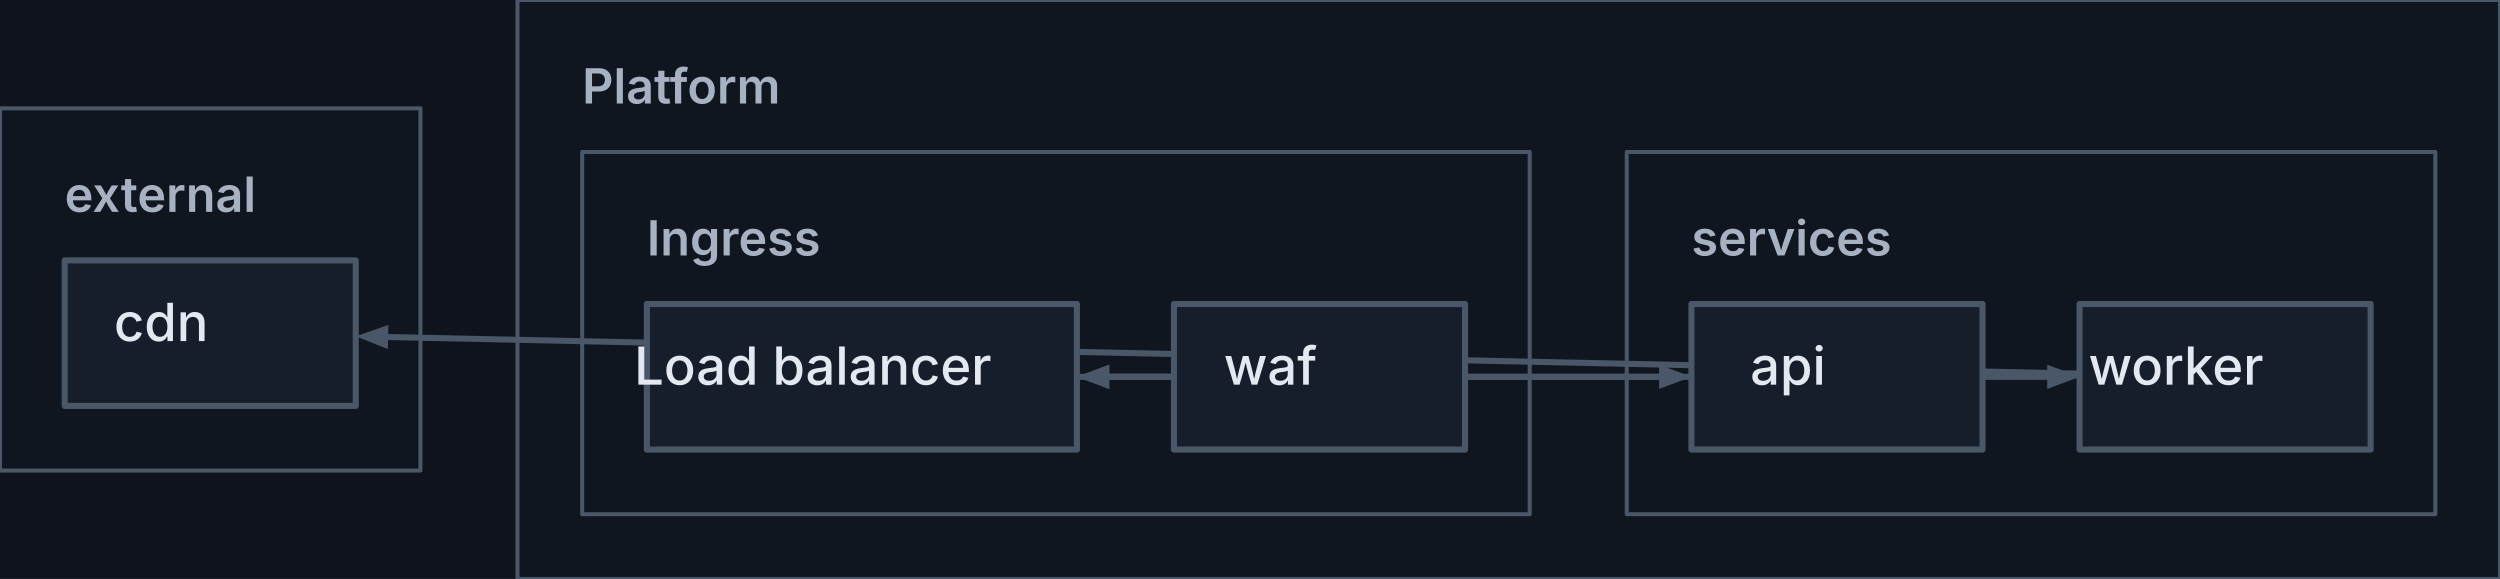
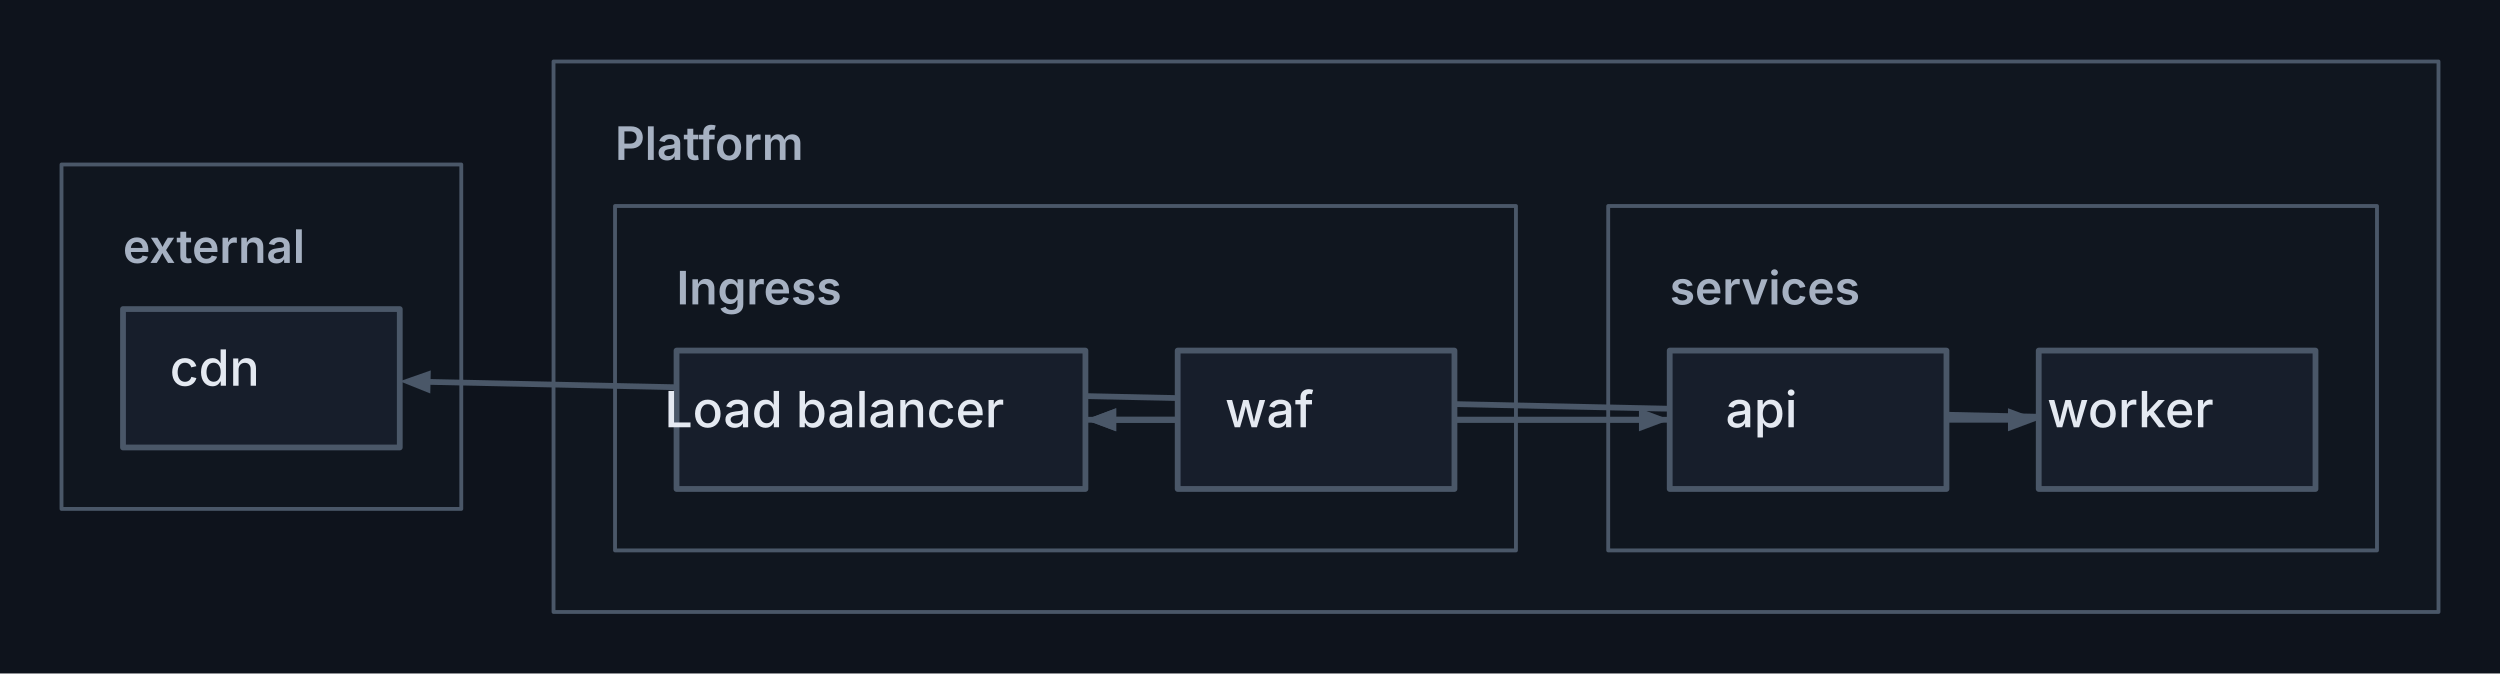
- <svg xmlns="http://www.w3.org/2000/svg" class="sgl" data-sgl="1.0" width="618.375" height="143.203" viewBox="0 0 618.375 143.203" role="img" aria-labelledby="sgl-t sgl-d">
+ <svg xmlns="http://www.w3.org/2000/svg" class="sgl" data-sgl="1.0" width="650.375" height="175.203" viewBox="0 0 650.375 175.203" role="img" aria-labelledby="sgl-t sgl-d">
  <style>.canvas{fill:#0E131C}
.c-shape,.n-shape{stroke-linejoin:round}
.e-path{fill:none;stroke-linecap:round}
.el-plate{stroke:none}
.n-port{stroke:none}
text{white-space:pre}
.g-8ab423a0{stroke-width:1.5px}
.g-93de2877{font-family:Inter, system-ui, -apple-system, 'Segoe UI', Roboto, sans-serif;font-size:12px;font-weight:600}
.g-b5aa7f71{stroke-width:1px}
.g-c4cad93e{font-family:Inter, system-ui, -apple-system, 'Segoe UI', Roboto, sans-serif;font-size:13px;font-weight:500}
.s-07b2122305ab71d8{fill:#10161F;stroke:#4A5768}
.s-82c7018c3b8261a5{stroke:#4A5768}
.s-e3619467c1bd3034{fill:#171E2B;stroke:#4A5768}
.t-00160cd658b988ec{fill:#E4E9F1}
.t-5864736e8f967195{fill:#A6B1C2}</style>
  <defs>
    <marker id="m-triangle-39720bfe" markerUnits="userSpaceOnUse" markerWidth="8" markerHeight="6" refX="0" refY="3" orient="auto">
      <path d="M0 0L8 3L0 6Z" fill="#4A5768" />
    </marker>
  </defs>
-   <rect class="canvas" x="0" y="0" width="618.375" height="143.203" aria-hidden="true" />
+   <rect class="canvas" x="0" y="0" width="650.375" height="175.203" aria-hidden="true" />
  <g class="L-containers">
    <g id="n-external" class="c" role="group" aria-label="external">
-       <path class="c-shape g-b5aa7f71 s-07b2122305ab71d8" d="M 0 26.797 h 104 v 89.594 h -104 Z" />
-       <text class="c-title g-93de2877 t-5864736e8f967195" x="16" y="52.397" text-anchor="start" xml:space="preserve" aria-hidden="true">
-         <tspan x="16" dy="0">external</tspan>
+       <path class="c-shape g-b5aa7f71 s-07b2122305ab71d8" d="M 16 42.797 h 104 v 89.594 h -104 Z" />
+       <text class="c-title g-93de2877 t-5864736e8f967195" x="32" y="68.397" text-anchor="start" xml:space="preserve" aria-hidden="true">
+         <tspan x="32" dy="0">external</tspan>
      </text>
    </g>
    <g id="n-platform" class="c" role="group" aria-label="Platform">
-       <path class="c-shape g-b5aa7f71 s-07b2122305ab71d8" d="M 128 0 h 490.375 v 143.203 h -490.375 Z" />
-       <text class="c-title g-93de2877 t-5864736e8f967195" x="144" y="25.6" text-anchor="start" xml:space="preserve" aria-hidden="true">
-         <tspan x="144" dy="0">Platform</tspan>
+       <path class="c-shape g-b5aa7f71 s-07b2122305ab71d8" d="M 144 16 h 490.375 v 143.203 h -490.375 Z" />
+       <text class="c-title g-93de2877 t-5864736e8f967195" x="160" y="41.6" text-anchor="start" xml:space="preserve" aria-hidden="true">
+         <tspan x="160" dy="0">Platform</tspan>
      </text>
    </g>
    <g id="n-platform.ingress" class="c" role="group" aria-label="Ingress">
-       <path class="c-shape g-b5aa7f71 s-07b2122305ab71d8" d="M 144 37.594 h 234.375 v 89.594 h -234.375 Z" />
-       <text class="c-title g-93de2877 t-5864736e8f967195" x="160" y="63.194" text-anchor="start" xml:space="preserve" aria-hidden="true">
-         <tspan x="160" dy="0">Ingress</tspan>
+       <path class="c-shape g-b5aa7f71 s-07b2122305ab71d8" d="M 160 53.594 h 234.375 v 89.594 h -234.375 Z" />
+       <text class="c-title g-93de2877 t-5864736e8f967195" x="176" y="79.194" text-anchor="start" xml:space="preserve" aria-hidden="true">
+         <tspan x="176" dy="0">Ingress</tspan>
      </text>
    </g>
    <g id="n-platform.services" class="c" role="group" aria-label="services">
-       <path class="c-shape g-b5aa7f71 s-07b2122305ab71d8" d="M 402.375 37.594 h 200 v 89.594 h -200 Z" />
-       <text class="c-title g-93de2877 t-5864736e8f967195" x="418.375" y="63.194" text-anchor="start" xml:space="preserve" aria-hidden="true">
-         <tspan x="418.375" dy="0">services</tspan>
+       <path class="c-shape g-b5aa7f71 s-07b2122305ab71d8" d="M 418.375 53.594 h 200 v 89.594 h -200 Z" />
+       <text class="c-title g-93de2877 t-5864736e8f967195" x="434.375" y="79.194" text-anchor="start" xml:space="preserve" aria-hidden="true">
+         <tspan x="434.375" dy="0">services</tspan>
      </text>
    </g>
  </g>
  <g class="L-edges">
    <g id="e-aa8a579440c55bf8" class="e" role="graphics-symbol" aria-label="platform.services.worker to external.cdn">
-       <path class="e-path g-8ab423a0 s-82c7018c3b8261a5" d="M514.375 92.422L96 83.359" marker-end="url(#m-triangle-39720bfe)" />
+       <path class="e-path g-8ab423a0 s-82c7018c3b8261a5" d="M530.375 108.422L112 99.359" marker-end="url(#m-triangle-39720bfe)" />
    </g>
    <g id="e-8053b7646e964a44" class="e" role="graphics-symbol" aria-label="platform.ingress.lb to platform.services.api">
-       <path class="e-path g-8ab423a0 s-82c7018c3b8261a5" d="M266.375 93.203L410.375 93.203" marker-end="url(#m-triangle-39720bfe)" />
+       <path class="e-path g-8ab423a0 s-82c7018c3b8261a5" d="M282.375 109.203L426.375 109.203" marker-end="url(#m-triangle-39720bfe)" />
    </g>
    <g id="e-8312902bb75b3f5b" class="e" role="graphics-symbol" aria-label="platform.ingress.waf to platform.ingress.lb">
-       <path class="e-path g-8ab423a0 s-82c7018c3b8261a5" d="M290.375 93.203L274.375 93.203" marker-end="url(#m-triangle-39720bfe)" />
+       <path class="e-path g-8ab423a0 s-82c7018c3b8261a5" d="M306.375 109.203L290.375 109.203" marker-end="url(#m-triangle-39720bfe)" />
    </g>
    <g id="e-838a69e88cc4c5f7" class="e" role="graphics-symbol" aria-label="platform.services.api to platform.services.worker">
-       <path class="e-path g-8ab423a0 s-82c7018c3b8261a5" d="M490.375 93.203L506.375 93.203" marker-end="url(#m-triangle-39720bfe)" />
+       <path class="e-path g-8ab423a0 s-82c7018c3b8261a5" d="M506.375 109.203L522.375 109.203" marker-end="url(#m-triangle-39720bfe)" />
    </g>
    <g id="e-727e23be260ac34e" class="e" role="graphics-symbol" aria-label="platform.services.api to platform.ingress.lb">
-       <path class="e-path g-8ab423a0 s-82c7018c3b8261a5" d="M418.375 93.203L274.375 93.203" marker-end="url(#m-triangle-39720bfe)" />
+       <path class="e-path g-8ab423a0 s-82c7018c3b8261a5" d="M434.375 109.203L290.375 109.203" marker-end="url(#m-triangle-39720bfe)" />
    </g>
  </g>
  <g class="L-nodes">
    <g id="n-external.cdn" class="n sh-rect" role="group" aria-label="cdn">
-       <path class="n-shape g-8ab423a0 s-e3619467c1bd3034" d="M 16 64.406 h 72 v 36 h -72 Z" />
-       <text class="n-title g-c4cad93e t-00160cd658b988ec" x="51.992" y="84.356" text-anchor="middle" xml:space="preserve" aria-hidden="true">
-         <tspan x="51.992" dy="0">cdn</tspan>
+       <path class="n-shape g-8ab423a0 s-e3619467c1bd3034" d="M 32 80.406 h 72 v 36 h -72 Z" />
+       <text class="n-title g-c4cad93e t-00160cd658b988ec" x="67.992" y="100.356" text-anchor="middle" xml:space="preserve" aria-hidden="true">
+         <tspan x="67.992" dy="0">cdn</tspan>
      </text>
    </g>
    <g id="n-platform.ingress.lb" class="n sh-rect" role="group" aria-label="Load balancer">
-       <path class="n-shape g-8ab423a0 s-e3619467c1bd3034" d="M 160 75.203 h 106.375 v 36 h -106.375 Z" />
-       <text class="n-title g-c4cad93e t-00160cd658b988ec" x="213.188" y="95.153" text-anchor="middle" xml:space="preserve" aria-hidden="true">
-         <tspan x="213.188" dy="0">Load balancer</tspan>
+       <path class="n-shape g-8ab423a0 s-e3619467c1bd3034" d="M 176 91.203 h 106.375 v 36 h -106.375 Z" />
+       <text class="n-title g-c4cad93e t-00160cd658b988ec" x="229.188" y="111.153" text-anchor="middle" xml:space="preserve" aria-hidden="true">
+         <tspan x="229.188" dy="0">Load balancer</tspan>
      </text>
    </g>
    <g id="n-platform.ingress.waf" class="n sh-rect" role="group" aria-label="waf">
-       <path class="n-shape g-8ab423a0 s-e3619467c1bd3034" d="M 290.375 75.203 h 72 v 36 h -72 Z" />
-       <text class="n-title g-c4cad93e t-00160cd658b988ec" x="326.383" y="95.153" text-anchor="middle" xml:space="preserve" aria-hidden="true">
-         <tspan x="326.383" dy="0">waf</tspan>
+       <path class="n-shape g-8ab423a0 s-e3619467c1bd3034" d="M 306.375 91.203 h 72 v 36 h -72 Z" />
+       <text class="n-title g-c4cad93e t-00160cd658b988ec" x="342.383" y="111.153" text-anchor="middle" xml:space="preserve" aria-hidden="true">
+         <tspan x="342.383" dy="0">waf</tspan>
      </text>
    </g>
    <g id="n-platform.services.api" class="n sh-rect" role="group" aria-label="api">
-       <path class="n-shape g-8ab423a0 s-e3619467c1bd3034" d="M 418.375 75.203 h 72 v 36 h -72 Z" />
-       <text class="n-title g-c4cad93e t-00160cd658b988ec" x="454.375" y="95.153" text-anchor="middle" xml:space="preserve" aria-hidden="true">
-         <tspan x="454.375" dy="0">api</tspan>
+       <path class="n-shape g-8ab423a0 s-e3619467c1bd3034" d="M 434.375 91.203 h 72 v 36 h -72 Z" />
+       <text class="n-title g-c4cad93e t-00160cd658b988ec" x="470.375" y="111.153" text-anchor="middle" xml:space="preserve" aria-hidden="true">
+         <tspan x="470.375" dy="0">api</tspan>
      </text>
    </g>
    <g id="n-platform.services.worker" class="n sh-rect" role="group" aria-label="worker">
-       <path class="n-shape g-8ab423a0 s-e3619467c1bd3034" d="M 514.375 75.203 h 72 v 36 h -72 Z" />
-       <text class="n-title g-c4cad93e t-00160cd658b988ec" x="550.375" y="95.153" text-anchor="middle" xml:space="preserve" aria-hidden="true">
-         <tspan x="550.375" dy="0">worker</tspan>
+       <path class="n-shape g-8ab423a0 s-e3619467c1bd3034" d="M 530.375 91.203 h 72 v 36 h -72 Z" />
+       <text class="n-title g-c4cad93e t-00160cd658b988ec" x="566.375" y="111.153" text-anchor="middle" xml:space="preserve" aria-hidden="true">
+         <tspan x="566.375" dy="0">worker</tspan>
      </text>
    </g>
  </g>
  <g class="L-labels" />
</svg>
